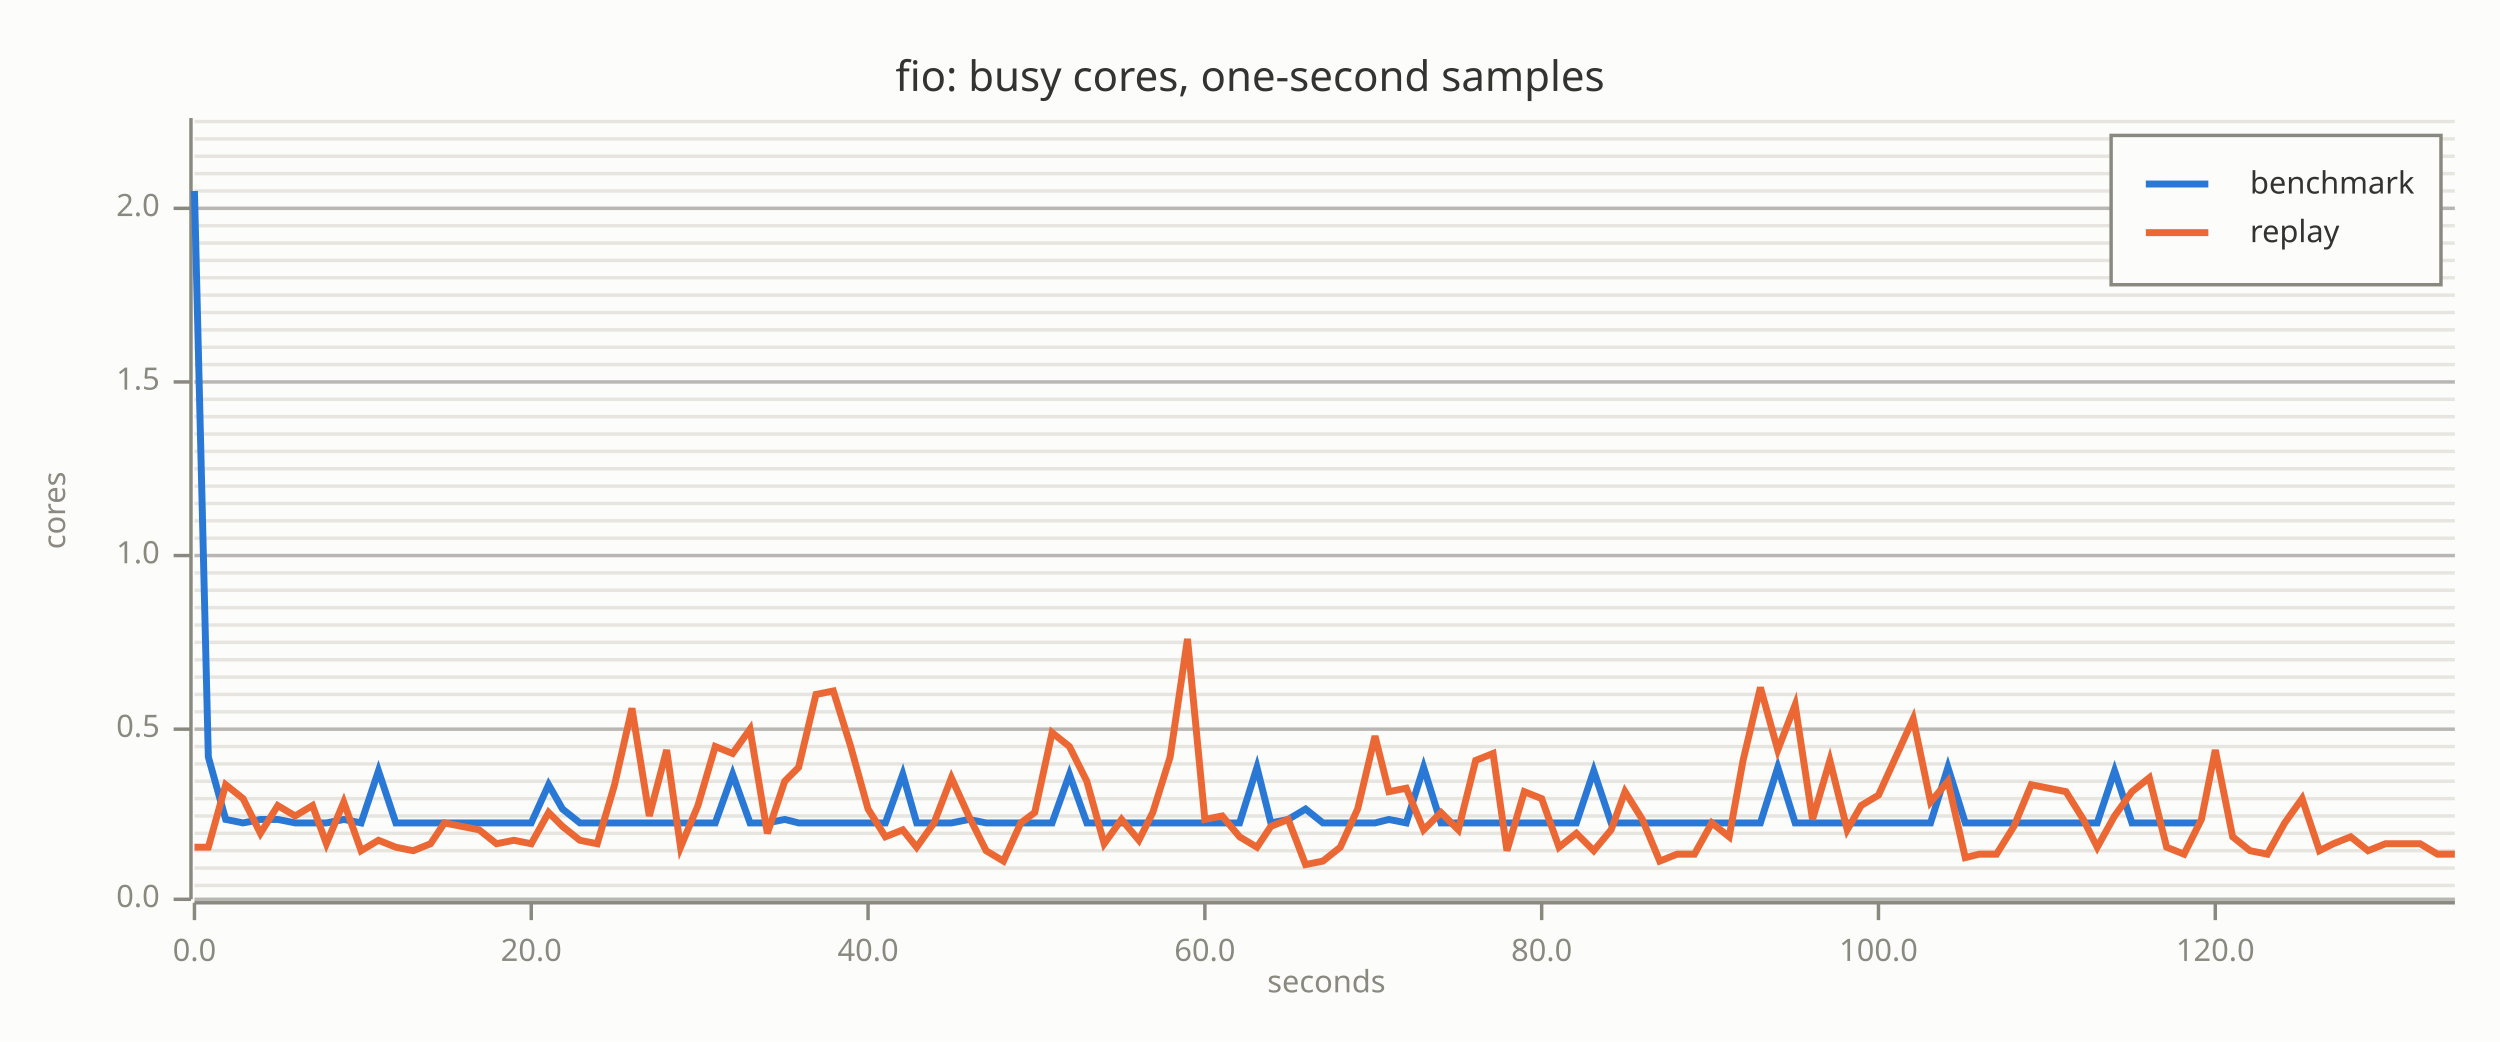
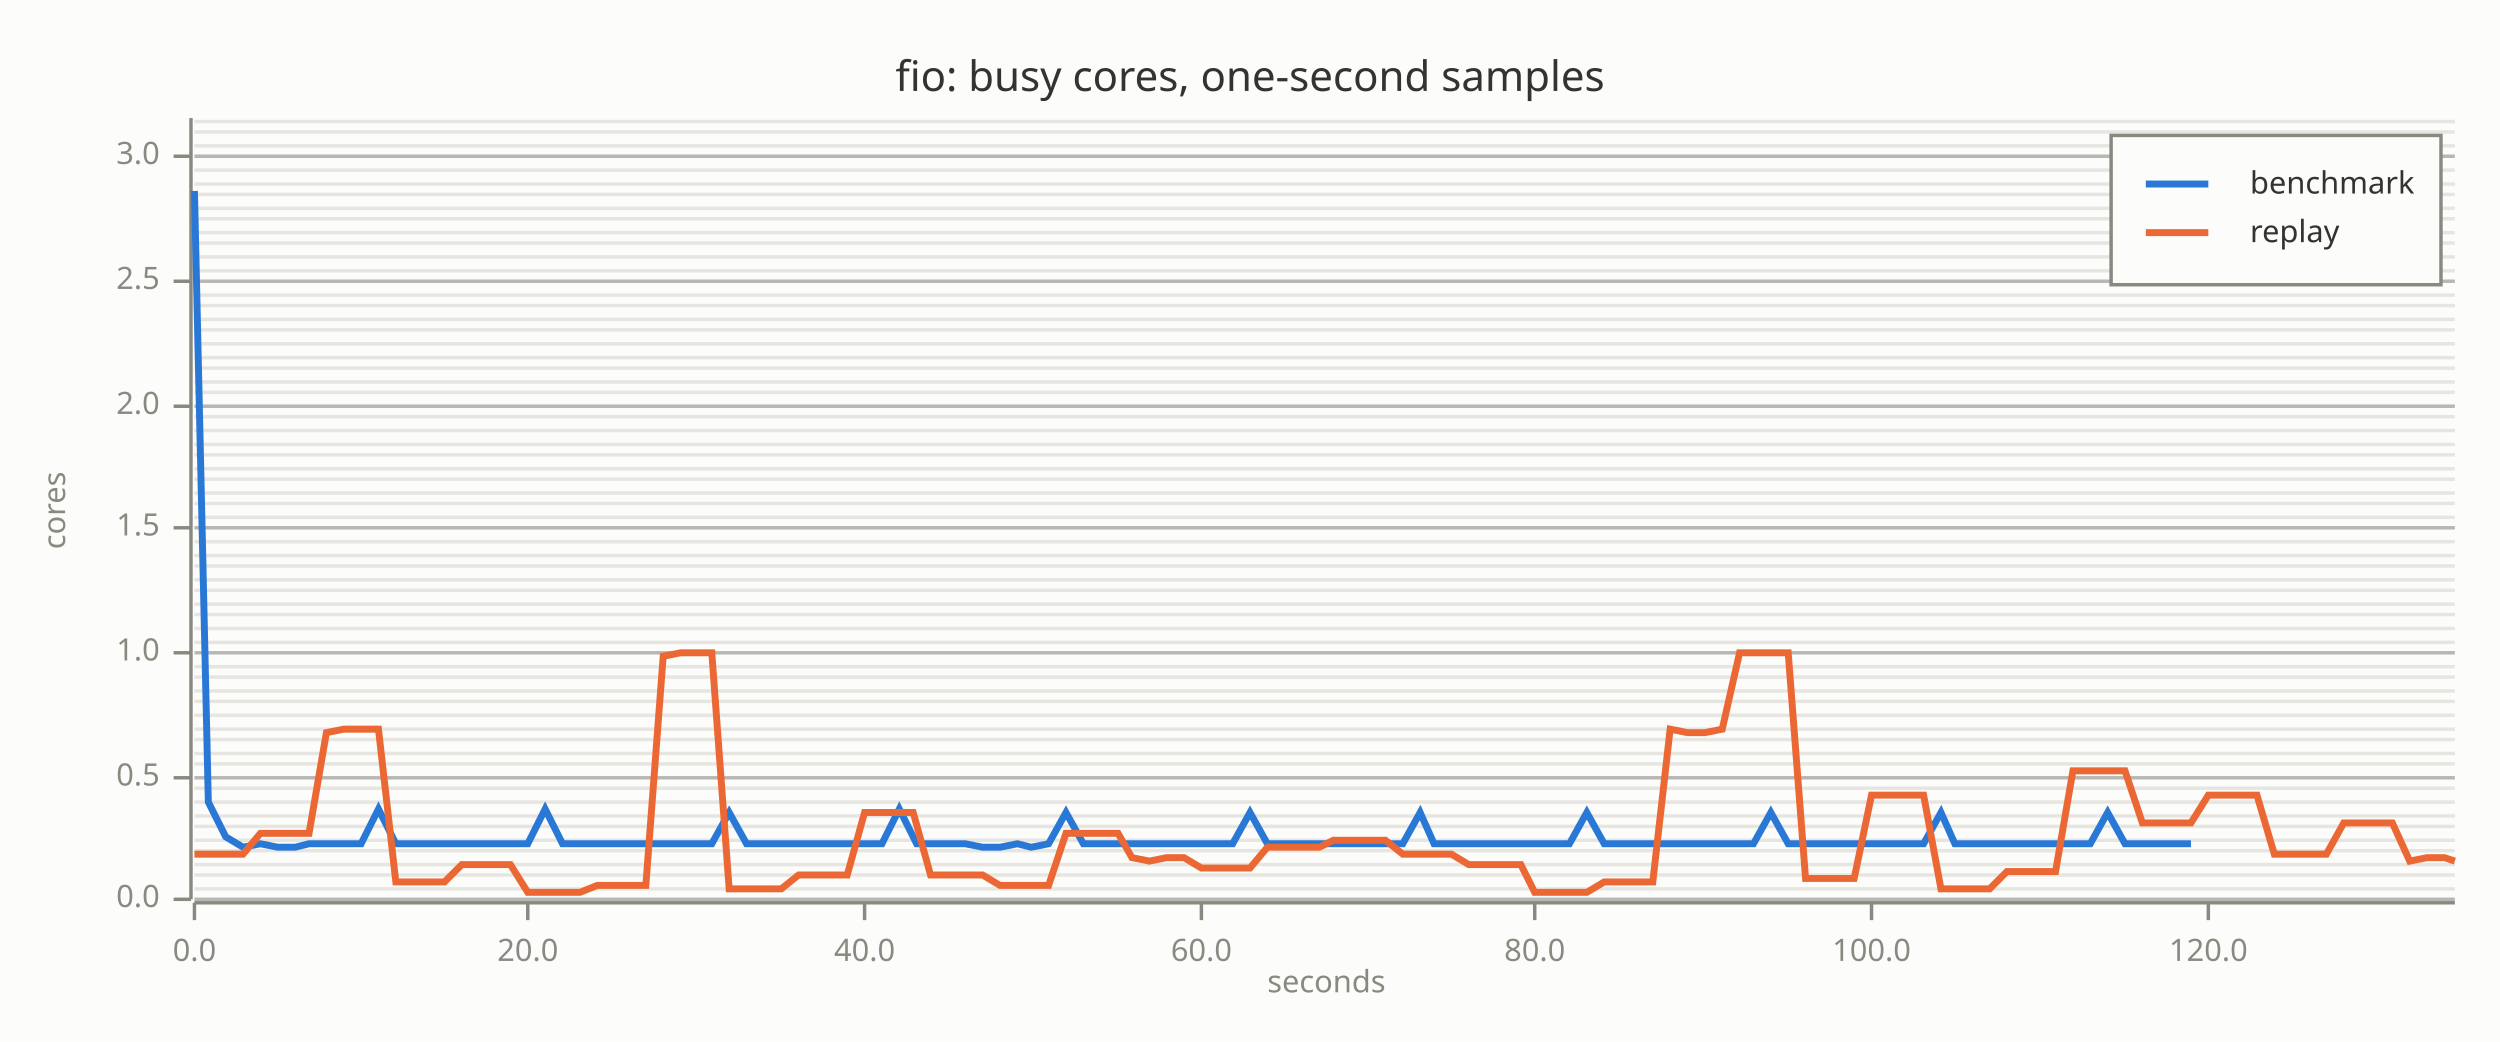
<svg xmlns="http://www.w3.org/2000/svg" width="720" height="300" viewBox="0 0 720 300">
  <rect x="0" y="0" width="720" height="300" opacity="1" fill="#FCFCFB" stroke="none" />
  <text x="360" y="17" dy="0.76em" text-anchor="middle" font-family="sans-serif" font-size="12.097" opacity="1" fill="#333330">
fio: busy cores, one-second samples
</text>
  <line opacity="1" stroke="#E6E5E0" stroke-width="1" x1="56" y1="259" x2="707" y2="259" />
-   <line opacity="1" stroke="#E6E5E0" stroke-width="1" x1="56" y1="255" x2="707" y2="255" />
-   <line opacity="1" stroke="#E6E5E0" stroke-width="1" x1="56" y1="250" x2="707" y2="250" />
+   <line opacity="1" stroke="#E6E5E0" stroke-width="1" x1="56" y1="256" x2="707" y2="256" />
+   <line opacity="1" stroke="#E6E5E0" stroke-width="1" x1="56" y1="252" x2="707" y2="252" />
+   <line opacity="1" stroke="#E6E5E0" stroke-width="1" x1="56" y1="249" x2="707" y2="249" />
  <line opacity="1" stroke="#E6E5E0" stroke-width="1" x1="56" y1="245" x2="707" y2="245" />
-   <line opacity="1" stroke="#E6E5E0" stroke-width="1" x1="56" y1="240" x2="707" y2="240" />
+   <line opacity="1" stroke="#E6E5E0" stroke-width="1" x1="56" y1="242" x2="707" y2="242" />
+   <line opacity="1" stroke="#E6E5E0" stroke-width="1" x1="56" y1="238" x2="707" y2="238" />
  <line opacity="1" stroke="#E6E5E0" stroke-width="1" x1="56" y1="235" x2="707" y2="235" />
-   <line opacity="1" stroke="#E6E5E0" stroke-width="1" x1="56" y1="230" x2="707" y2="230" />
-   <line opacity="1" stroke="#E6E5E0" stroke-width="1" x1="56" y1="225" x2="707" y2="225" />
+   <line opacity="1" stroke="#E6E5E0" stroke-width="1" x1="56" y1="231" x2="707" y2="231" />
+   <line opacity="1" stroke="#E6E5E0" stroke-width="1" x1="56" y1="227" x2="707" y2="227" />
+   <line opacity="1" stroke="#E6E5E0" stroke-width="1" x1="56" y1="224" x2="707" y2="224" />
  <line opacity="1" stroke="#E6E5E0" stroke-width="1" x1="56" y1="220" x2="707" y2="220" />
-   <line opacity="1" stroke="#E6E5E0" stroke-width="1" x1="56" y1="215" x2="707" y2="215" />
+   <line opacity="1" stroke="#E6E5E0" stroke-width="1" x1="56" y1="217" x2="707" y2="217" />
+   <line opacity="1" stroke="#E6E5E0" stroke-width="1" x1="56" y1="213" x2="707" y2="213" />
  <line opacity="1" stroke="#E6E5E0" stroke-width="1" x1="56" y1="210" x2="707" y2="210" />
-   <line opacity="1" stroke="#E6E5E0" stroke-width="1" x1="56" y1="205" x2="707" y2="205" />
-   <line opacity="1" stroke="#E6E5E0" stroke-width="1" x1="56" y1="200" x2="707" y2="200" />
+   <line opacity="1" stroke="#E6E5E0" stroke-width="1" x1="56" y1="206" x2="707" y2="206" />
+   <line opacity="1" stroke="#E6E5E0" stroke-width="1" x1="56" y1="202" x2="707" y2="202" />
+   <line opacity="1" stroke="#E6E5E0" stroke-width="1" x1="56" y1="199" x2="707" y2="199" />
  <line opacity="1" stroke="#E6E5E0" stroke-width="1" x1="56" y1="195" x2="707" y2="195" />
-   <line opacity="1" stroke="#E6E5E0" stroke-width="1" x1="56" y1="190" x2="707" y2="190" />
+   <line opacity="1" stroke="#E6E5E0" stroke-width="1" x1="56" y1="192" x2="707" y2="192" />
+   <line opacity="1" stroke="#E6E5E0" stroke-width="1" x1="56" y1="188" x2="707" y2="188" />
  <line opacity="1" stroke="#E6E5E0" stroke-width="1" x1="56" y1="185" x2="707" y2="185" />
-   <line opacity="1" stroke="#E6E5E0" stroke-width="1" x1="56" y1="180" x2="707" y2="180" />
-   <line opacity="1" stroke="#E6E5E0" stroke-width="1" x1="56" y1="175" x2="707" y2="175" />
+   <line opacity="1" stroke="#E6E5E0" stroke-width="1" x1="56" y1="181" x2="707" y2="181" />
+   <line opacity="1" stroke="#E6E5E0" stroke-width="1" x1="56" y1="177" x2="707" y2="177" />
+   <line opacity="1" stroke="#E6E5E0" stroke-width="1" x1="56" y1="174" x2="707" y2="174" />
  <line opacity="1" stroke="#E6E5E0" stroke-width="1" x1="56" y1="170" x2="707" y2="170" />
-   <line opacity="1" stroke="#E6E5E0" stroke-width="1" x1="56" y1="165" x2="707" y2="165" />
+   <line opacity="1" stroke="#E6E5E0" stroke-width="1" x1="56" y1="167" x2="707" y2="167" />
+   <line opacity="1" stroke="#E6E5E0" stroke-width="1" x1="56" y1="163" x2="707" y2="163" />
  <line opacity="1" stroke="#E6E5E0" stroke-width="1" x1="56" y1="160" x2="707" y2="160" />
-   <line opacity="1" stroke="#E6E5E0" stroke-width="1" x1="56" y1="155" x2="707" y2="155" />
-   <line opacity="1" stroke="#E6E5E0" stroke-width="1" x1="56" y1="150" x2="707" y2="150" />
+   <line opacity="1" stroke="#E6E5E0" stroke-width="1" x1="56" y1="156" x2="707" y2="156" />
+   <line opacity="1" stroke="#E6E5E0" stroke-width="1" x1="56" y1="152" x2="707" y2="152" />
+   <line opacity="1" stroke="#E6E5E0" stroke-width="1" x1="56" y1="149" x2="707" y2="149" />
  <line opacity="1" stroke="#E6E5E0" stroke-width="1" x1="56" y1="145" x2="707" y2="145" />
-   <line opacity="1" stroke="#E6E5E0" stroke-width="1" x1="56" y1="140" x2="707" y2="140" />
+   <line opacity="1" stroke="#E6E5E0" stroke-width="1" x1="56" y1="142" x2="707" y2="142" />
+   <line opacity="1" stroke="#E6E5E0" stroke-width="1" x1="56" y1="138" x2="707" y2="138" />
  <line opacity="1" stroke="#E6E5E0" stroke-width="1" x1="56" y1="135" x2="707" y2="135" />
-   <line opacity="1" stroke="#E6E5E0" stroke-width="1" x1="56" y1="130" x2="707" y2="130" />
-   <line opacity="1" stroke="#E6E5E0" stroke-width="1" x1="56" y1="125" x2="707" y2="125" />
+   <line opacity="1" stroke="#E6E5E0" stroke-width="1" x1="56" y1="131" x2="707" y2="131" />
+   <line opacity="1" stroke="#E6E5E0" stroke-width="1" x1="56" y1="128" x2="707" y2="128" />
+   <line opacity="1" stroke="#E6E5E0" stroke-width="1" x1="56" y1="124" x2="707" y2="124" />
  <line opacity="1" stroke="#E6E5E0" stroke-width="1" x1="56" y1="120" x2="707" y2="120" />
-   <line opacity="1" stroke="#E6E5E0" stroke-width="1" x1="56" y1="115" x2="707" y2="115" />
+   <line opacity="1" stroke="#E6E5E0" stroke-width="1" x1="56" y1="117" x2="707" y2="117" />
+   <line opacity="1" stroke="#E6E5E0" stroke-width="1" x1="56" y1="113" x2="707" y2="113" />
  <line opacity="1" stroke="#E6E5E0" stroke-width="1" x1="56" y1="110" x2="707" y2="110" />
-   <line opacity="1" stroke="#E6E5E0" stroke-width="1" x1="56" y1="105" x2="707" y2="105" />
-   <line opacity="1" stroke="#E6E5E0" stroke-width="1" x1="56" y1="100" x2="707" y2="100" />
+   <line opacity="1" stroke="#E6E5E0" stroke-width="1" x1="56" y1="106" x2="707" y2="106" />
+   <line opacity="1" stroke="#E6E5E0" stroke-width="1" x1="56" y1="103" x2="707" y2="103" />
+   <line opacity="1" stroke="#E6E5E0" stroke-width="1" x1="56" y1="99" x2="707" y2="99" />
  <line opacity="1" stroke="#E6E5E0" stroke-width="1" x1="56" y1="95" x2="707" y2="95" />
-   <line opacity="1" stroke="#E6E5E0" stroke-width="1" x1="56" y1="90" x2="707" y2="90" />
+   <line opacity="1" stroke="#E6E5E0" stroke-width="1" x1="56" y1="92" x2="707" y2="92" />
+   <line opacity="1" stroke="#E6E5E0" stroke-width="1" x1="56" y1="88" x2="707" y2="88" />
  <line opacity="1" stroke="#E6E5E0" stroke-width="1" x1="56" y1="85" x2="707" y2="85" />
-   <line opacity="1" stroke="#E6E5E0" stroke-width="1" x1="56" y1="80" x2="707" y2="80" />
-   <line opacity="1" stroke="#E6E5E0" stroke-width="1" x1="56" y1="75" x2="707" y2="75" />
+   <line opacity="1" stroke="#E6E5E0" stroke-width="1" x1="56" y1="81" x2="707" y2="81" />
+   <line opacity="1" stroke="#E6E5E0" stroke-width="1" x1="56" y1="78" x2="707" y2="78" />
+   <line opacity="1" stroke="#E6E5E0" stroke-width="1" x1="56" y1="74" x2="707" y2="74" />
  <line opacity="1" stroke="#E6E5E0" stroke-width="1" x1="56" y1="70" x2="707" y2="70" />
-   <line opacity="1" stroke="#E6E5E0" stroke-width="1" x1="56" y1="65" x2="707" y2="65" />
+   <line opacity="1" stroke="#E6E5E0" stroke-width="1" x1="56" y1="67" x2="707" y2="67" />
+   <line opacity="1" stroke="#E6E5E0" stroke-width="1" x1="56" y1="63" x2="707" y2="63" />
  <line opacity="1" stroke="#E6E5E0" stroke-width="1" x1="56" y1="60" x2="707" y2="60" />
-   <line opacity="1" stroke="#E6E5E0" stroke-width="1" x1="56" y1="55" x2="707" y2="55" />
-   <line opacity="1" stroke="#E6E5E0" stroke-width="1" x1="56" y1="50" x2="707" y2="50" />
+   <line opacity="1" stroke="#E6E5E0" stroke-width="1" x1="56" y1="56" x2="707" y2="56" />
+   <line opacity="1" stroke="#E6E5E0" stroke-width="1" x1="56" y1="53" x2="707" y2="53" />
+   <line opacity="1" stroke="#E6E5E0" stroke-width="1" x1="56" y1="49" x2="707" y2="49" />
  <line opacity="1" stroke="#E6E5E0" stroke-width="1" x1="56" y1="45" x2="707" y2="45" />
-   <line opacity="1" stroke="#E6E5E0" stroke-width="1" x1="56" y1="40" x2="707" y2="40" />
+   <line opacity="1" stroke="#E6E5E0" stroke-width="1" x1="56" y1="42" x2="707" y2="42" />
+   <line opacity="1" stroke="#E6E5E0" stroke-width="1" x1="56" y1="38" x2="707" y2="38" />
  <line opacity="1" stroke="#E6E5E0" stroke-width="1" x1="56" y1="35" x2="707" y2="35" />
  <text x="12" y="147" dy="0.76em" text-anchor="middle" font-family="sans-serif" font-size="8.871" opacity="1" fill="#8A8980" transform="rotate(270, 12, 147)">
cores
</text>
  <text x="382" y="288" dy="-0.5ex" text-anchor="middle" font-family="sans-serif" font-size="8.871" opacity="1" fill="#8A8980">
seconds
</text>
  <line opacity="0.2" stroke="#000000" stroke-width="1" x1="56" y1="259" x2="707" y2="259" />
-   <line opacity="0.2" stroke="#000000" stroke-width="1" x1="56" y1="210" x2="707" y2="210" />
-   <line opacity="0.2" stroke="#000000" stroke-width="1" x1="56" y1="160" x2="707" y2="160" />
-   <line opacity="0.2" stroke="#000000" stroke-width="1" x1="56" y1="110" x2="707" y2="110" />
-   <line opacity="0.2" stroke="#000000" stroke-width="1" x1="56" y1="60" x2="707" y2="60" />
+   <line opacity="0.2" stroke="#000000" stroke-width="1" x1="56" y1="224" x2="707" y2="224" />
+   <line opacity="0.2" stroke="#000000" stroke-width="1" x1="56" y1="188" x2="707" y2="188" />
+   <line opacity="0.2" stroke="#000000" stroke-width="1" x1="56" y1="152" x2="707" y2="152" />
+   <line opacity="0.2" stroke="#000000" stroke-width="1" x1="56" y1="117" x2="707" y2="117" />
+   <line opacity="0.2" stroke="#000000" stroke-width="1" x1="56" y1="81" x2="707" y2="81" />
+   <line opacity="0.2" stroke="#000000" stroke-width="1" x1="56" y1="45" x2="707" y2="45" />
  <polyline fill="none" opacity="1" stroke="#8A8980" stroke-width="1" points="55,34 55,259 " />
  <text x="46" y="259" dy="0.5ex" text-anchor="end" font-family="sans-serif" font-size="8.871" opacity="1" fill="#8A8980">
0.0
</text>
  <polyline fill="none" opacity="1" stroke="#8A8980" stroke-width="1" points="50,259 55,259 " />
-   <text x="46" y="210" dy="0.5ex" text-anchor="end" font-family="sans-serif" font-size="8.871" opacity="1" fill="#8A8980">
+   <text x="46" y="224" dy="0.5ex" text-anchor="end" font-family="sans-serif" font-size="8.871" opacity="1" fill="#8A8980">
0.5
</text>
-   <polyline fill="none" opacity="1" stroke="#8A8980" stroke-width="1" points="50,210 55,210 " />
-   <text x="46" y="160" dy="0.5ex" text-anchor="end" font-family="sans-serif" font-size="8.871" opacity="1" fill="#8A8980">
+   <polyline fill="none" opacity="1" stroke="#8A8980" stroke-width="1" points="50,224 55,224 " />
+   <text x="46" y="188" dy="0.5ex" text-anchor="end" font-family="sans-serif" font-size="8.871" opacity="1" fill="#8A8980">
1.0
</text>
-   <polyline fill="none" opacity="1" stroke="#8A8980" stroke-width="1" points="50,160 55,160 " />
-   <text x="46" y="110" dy="0.5ex" text-anchor="end" font-family="sans-serif" font-size="8.871" opacity="1" fill="#8A8980">
+   <polyline fill="none" opacity="1" stroke="#8A8980" stroke-width="1" points="50,188 55,188 " />
+   <text x="46" y="152" dy="0.5ex" text-anchor="end" font-family="sans-serif" font-size="8.871" opacity="1" fill="#8A8980">
1.5
</text>
-   <polyline fill="none" opacity="1" stroke="#8A8980" stroke-width="1" points="50,110 55,110 " />
-   <text x="46" y="60" dy="0.5ex" text-anchor="end" font-family="sans-serif" font-size="8.871" opacity="1" fill="#8A8980">
+   <polyline fill="none" opacity="1" stroke="#8A8980" stroke-width="1" points="50,152 55,152 " />
+   <text x="46" y="117" dy="0.5ex" text-anchor="end" font-family="sans-serif" font-size="8.871" opacity="1" fill="#8A8980">
2.0
</text>
-   <polyline fill="none" opacity="1" stroke="#8A8980" stroke-width="1" points="50,60 55,60 " />
+   <polyline fill="none" opacity="1" stroke="#8A8980" stroke-width="1" points="50,117 55,117 " />
+   <text x="46" y="81" dy="0.5ex" text-anchor="end" font-family="sans-serif" font-size="8.871" opacity="1" fill="#8A8980">
+ 2.5
+ </text>
+   <polyline fill="none" opacity="1" stroke="#8A8980" stroke-width="1" points="50,81 55,81 " />
+   <text x="46" y="45" dy="0.5ex" text-anchor="end" font-family="sans-serif" font-size="8.871" opacity="1" fill="#8A8980">
+ 3.0
+ </text>
+   <polyline fill="none" opacity="1" stroke="#8A8980" stroke-width="1" points="50,45 55,45 " />
  <polyline fill="none" opacity="1" stroke="#8A8980" stroke-width="1" points="56,260 707,260 " />
  <text x="56" y="270" dy="0.76em" text-anchor="middle" font-family="sans-serif" font-size="8.871" opacity="1" fill="#8A8980">
0.0
</text>
  <polyline fill="none" opacity="1" stroke="#8A8980" stroke-width="1" points="56,260 56,265 " />
-   <text x="153" y="270" dy="0.76em" text-anchor="middle" font-family="sans-serif" font-size="8.871" opacity="1" fill="#8A8980">
+   <text x="152" y="270" dy="0.76em" text-anchor="middle" font-family="sans-serif" font-size="8.871" opacity="1" fill="#8A8980">
20.0
</text>
-   <polyline fill="none" opacity="1" stroke="#8A8980" stroke-width="1" points="153,260 153,265 " />
-   <text x="250" y="270" dy="0.76em" text-anchor="middle" font-family="sans-serif" font-size="8.871" opacity="1" fill="#8A8980">
+   <polyline fill="none" opacity="1" stroke="#8A8980" stroke-width="1" points="152,260 152,265 " />
+   <text x="249" y="270" dy="0.76em" text-anchor="middle" font-family="sans-serif" font-size="8.871" opacity="1" fill="#8A8980">
40.0
</text>
-   <polyline fill="none" opacity="1" stroke="#8A8980" stroke-width="1" points="250,260 250,265 " />
-   <text x="347" y="270" dy="0.76em" text-anchor="middle" font-family="sans-serif" font-size="8.871" opacity="1" fill="#8A8980">
+   <polyline fill="none" opacity="1" stroke="#8A8980" stroke-width="1" points="249,260 249,265 " />
+   <text x="346" y="270" dy="0.76em" text-anchor="middle" font-family="sans-serif" font-size="8.871" opacity="1" fill="#8A8980">
60.0
</text>
-   <polyline fill="none" opacity="1" stroke="#8A8980" stroke-width="1" points="347,260 347,265 " />
-   <text x="444" y="270" dy="0.76em" text-anchor="middle" font-family="sans-serif" font-size="8.871" opacity="1" fill="#8A8980">
+   <polyline fill="none" opacity="1" stroke="#8A8980" stroke-width="1" points="346,260 346,265 " />
+   <text x="442" y="270" dy="0.76em" text-anchor="middle" font-family="sans-serif" font-size="8.871" opacity="1" fill="#8A8980">
80.0
</text>
-   <polyline fill="none" opacity="1" stroke="#8A8980" stroke-width="1" points="444,260 444,265 " />
-   <text x="541" y="270" dy="0.76em" text-anchor="middle" font-family="sans-serif" font-size="8.871" opacity="1" fill="#8A8980">
+   <polyline fill="none" opacity="1" stroke="#8A8980" stroke-width="1" points="442,260 442,265 " />
+   <text x="539" y="270" dy="0.76em" text-anchor="middle" font-family="sans-serif" font-size="8.871" opacity="1" fill="#8A8980">
100.0
</text>
-   <polyline fill="none" opacity="1" stroke="#8A8980" stroke-width="1" points="541,260 541,265 " />
-   <text x="638" y="270" dy="0.76em" text-anchor="middle" font-family="sans-serif" font-size="8.871" opacity="1" fill="#8A8980">
+   <polyline fill="none" opacity="1" stroke="#8A8980" stroke-width="1" points="539,260 539,265 " />
+   <text x="636" y="270" dy="0.76em" text-anchor="middle" font-family="sans-serif" font-size="8.871" opacity="1" fill="#8A8980">
120.0
</text>
-   <polyline fill="none" opacity="1" stroke="#8A8980" stroke-width="1" points="638,260 638,265 " />
-   <polyline fill="none" opacity="1" stroke="#2A78D6" stroke-width="2" points="56,55 60,218 65,236 70,237 75,236 80,236 85,237 90,237 94,237 99,236 104,237 109,222 114,237 119,237 124,237 128,237 133,237 138,237 143,237 148,237 153,237 158,226 162,233 167,237 172,237 177,237 182,237 187,237 192,237 196,237 201,237 206,237 211,223 216,237 221,237 226,236 230,237 235,237 240,237 245,237 250,237 255,237 260,223 264,237 269,237 274,237 279,236 284,237 289,237 294,237 298,237 303,237 308,223 313,237 318,237 323,237 328,237 332,237 337,237 342,237 347,237 352,237 357,237 362,221 366,237 371,236 376,233 381,237 386,237 391,237 396,237 400,236 405,237 410,221 415,237 420,237 425,237 430,237 434,237 439,237 444,237 449,237 454,237 459,222 464,237 468,237 473,237 478,237 483,237 488,237 493,237 498,237 502,237 507,237 512,221 517,237 522,237 527,237 532,237 536,237 541,237 546,237 551,237 556,237 561,221 566,237 570,237 575,237 580,237 585,237 590,237 595,237 600,237 604,237 609,222 614,237 619,237 624,237 629,237 634,237 " />
-   <polyline fill="none" opacity="1" stroke="#EB6834" stroke-width="2" points="56,244 60,244 65,226 70,230 75,240 80,232 85,235 90,232 94,243 99,231 104,245 109,242 114,244 119,245 124,243 128,237 133,238 138,239 143,243 148,242 153,243 158,234 162,238 167,242 172,243 177,226 182,204 187,235 192,216 196,244 201,232 206,215 211,217 216,210 221,240 226,225 230,221 235,200 240,199 245,215 250,233 255,241 260,239 264,244 269,237 274,224 279,235 284,245 289,248 294,237 298,234 303,211 308,215 313,225 318,243 323,236 328,242 332,234 337,218 342,184 347,236 352,235 357,241 362,244 366,238 371,236 376,249 381,248 386,244 391,233 396,212 400,228 405,227 410,239 415,234 420,239 425,219 430,217 434,245 439,228 444,230 449,244 454,240 459,245 464,239 468,228 473,236 478,248 483,246 488,246 493,237 498,241 502,219 507,198 512,216 517,203 522,236 527,219 532,239 536,232 541,229 546,218 551,207 556,231 561,225 566,247 570,246 575,246 580,238 585,226 590,227 595,228 600,236 604,244 609,235 614,228 619,224 624,244 629,246 634,236 638,216 643,241 648,245 653,246 658,237 663,230 668,245 672,243 677,241 682,245 687,243 692,243 697,243 702,246 707,246 " />
+   <polyline fill="none" opacity="1" stroke="#8A8980" stroke-width="1" points="636,260 636,265 " />
+   <polyline fill="none" opacity="1" stroke="#2A78D6" stroke-width="2" points="56,55 60,231 65,241 70,244 75,243 80,244 85,244 89,243 94,243 99,243 104,243 109,233 114,243 118,243 123,243 128,243 133,243 138,243 143,243 147,243 152,243 157,233 162,243 167,243 172,243 176,243 181,243 186,243 191,243 196,243 201,243 205,243 210,234 215,243 220,243 225,243 230,243 234,243 239,243 244,243 249,243 254,243 259,233 264,243 268,243 273,243 278,243 283,244 288,244 293,243 297,244 302,243 307,234 312,243 317,243 322,243 326,243 331,243 336,243 341,243 346,243 351,243 355,243 360,234 365,243 370,243 375,243 380,243 384,243 389,243 394,243 399,243 404,243 409,234 413,243 418,243 423,243 428,243 433,243 438,243 442,243 447,243 452,243 457,234 462,243 467,243 472,243 476,243 481,243 486,243 491,243 496,243 501,243 505,243 510,234 515,243 520,243 525,243 530,243 534,243 539,243 544,243 549,243 554,243 559,234 563,243 568,243 573,243 578,243 583,243 588,243 592,243 597,243 602,243 607,234 612,243 617,243 621,243 626,243 631,243 631,243 " />
+   <polyline fill="none" opacity="1" stroke="#EB6834" stroke-width="2" points="56,246 60,246 65,246 70,246 75,240 80,240 85,240 89,240 94,211 99,210 104,210 109,210 114,254 118,254 123,254 128,254 133,249 138,249 143,249 147,249 152,257 157,257 162,257 167,257 172,255 176,255 181,255 186,255 191,189 196,188 201,188 205,188 210,256 215,256 220,256 225,256 230,252 234,252 239,252 244,252 249,234 254,234 259,234 263,234 268,252 273,252 278,252 283,252 288,255 293,255 297,255 302,255 307,240 312,240 317,240 322,240 326,247 331,248 336,247 341,247 346,250 351,250 355,250 360,250 365,244 370,244 375,244 380,244 384,242 389,242 394,242 399,242 404,246 409,246 413,246 418,246 423,249 428,249 433,249 438,249 442,257 447,257 452,257 457,257 462,254 467,254 471,254 476,254 481,210 486,211 491,211 496,210 501,188 505,188 510,188 515,188 520,253 525,253 530,253 534,253 539,229 544,229 549,229 554,229 559,256 563,256 568,256 573,256 578,251 583,251 588,251 592,251 597,222 602,222 607,222 612,222 617,237 621,237 626,237 631,237 636,229 641,229 646,229 650,229 655,246 660,246 665,246 670,246 675,237 679,237 684,237 689,237 694,248 699,247 704,247 707,248 " />
  <rect x="608" y="39" width="95" height="43" opacity="1" fill="#FCFCFB" stroke="none" />
  <rect x="608" y="39" width="95" height="43" opacity="1" fill="none" stroke="#8A8980" />
  <text x="648" y="49" dy="0.76em" text-anchor="start" font-family="sans-serif" font-size="8.871" opacity="1" fill="#333330">
benchmark
</text>
  <text x="648" y="63" dy="0.76em" text-anchor="start" font-family="sans-serif" font-size="8.871" opacity="1" fill="#333330">
replay
</text>
  <polyline fill="none" opacity="1" stroke="#2A78D6" stroke-width="2" points="618,53 636,53 " />
  <polyline fill="none" opacity="1" stroke="#EB6834" stroke-width="2" points="618,67 636,67 " />
</svg>
